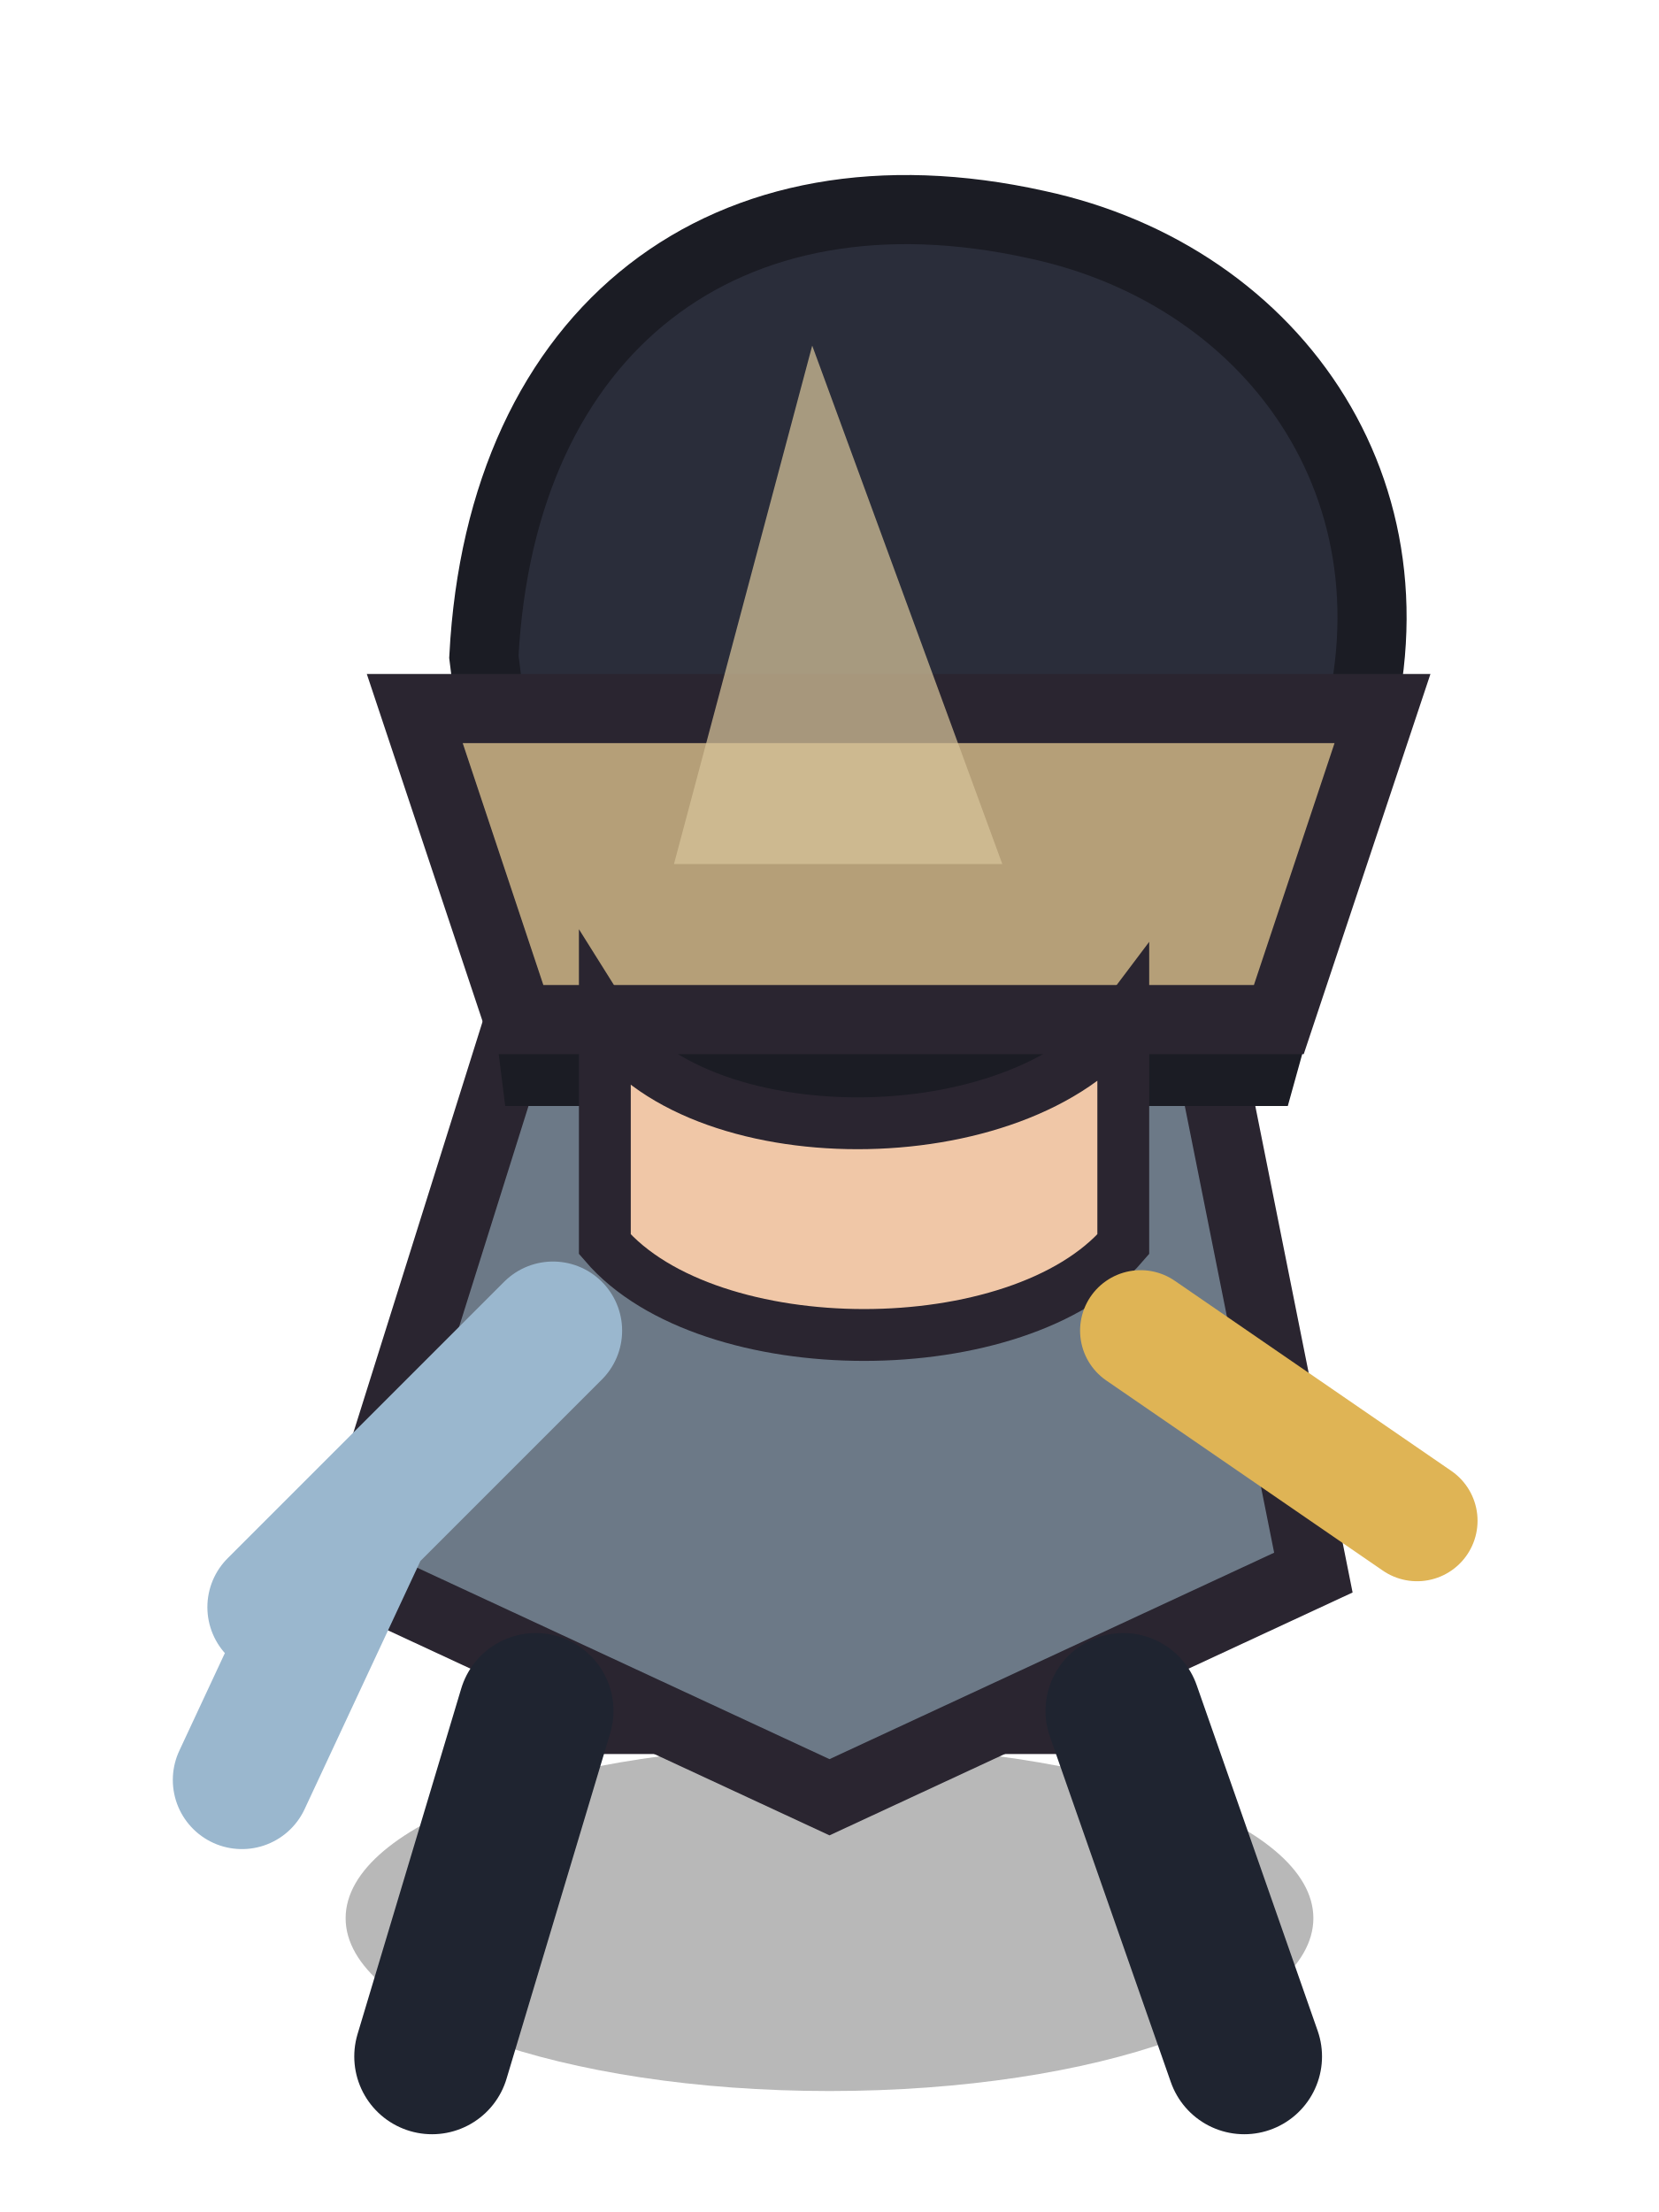
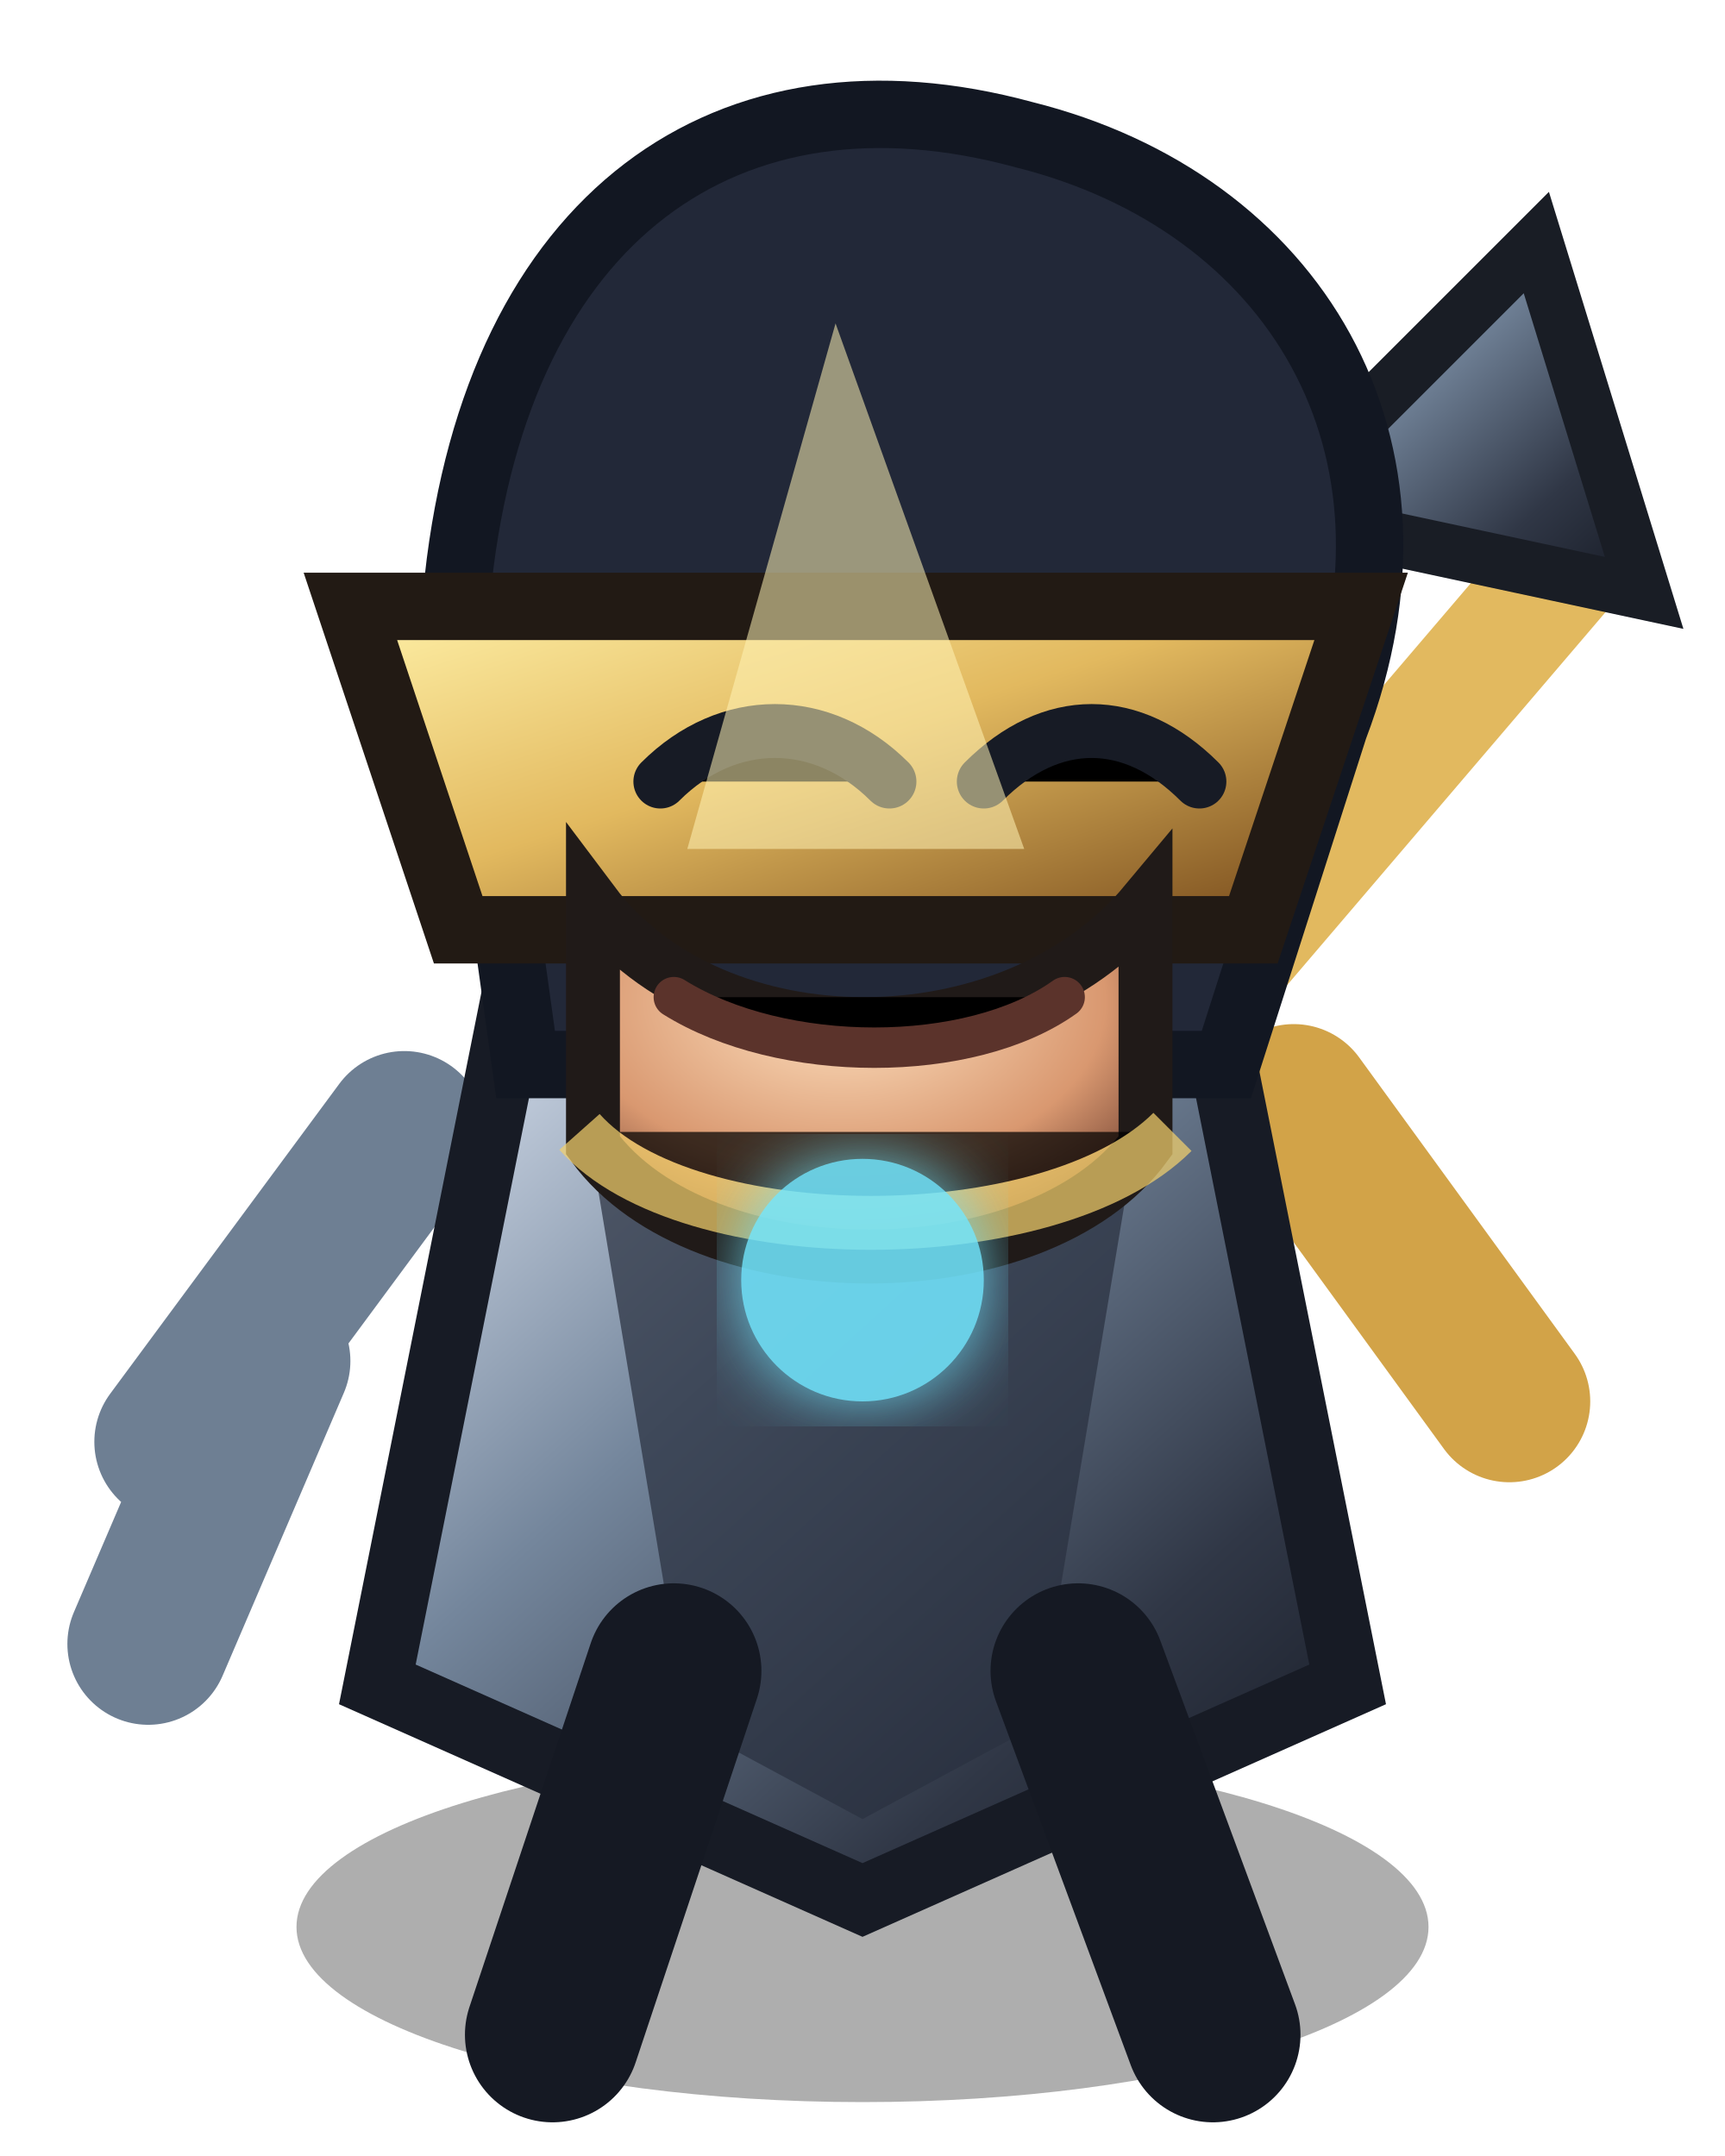
- <svg xmlns="http://www.w3.org/2000/svg" viewBox="0 0 96 128">
-   <ellipse cx="48" cy="111" rx="28" ry="10" fill="#000" opacity=".28" />
-   <path d="M50 68 66 100H34Z" fill="#e9dfc9" stroke="#2a2530" stroke-width="3" />
-   <path d="M31 56h38l7 35-28 13-28-13Z" fill="#6c7987" stroke="#2a2530" stroke-width="4" />
-   <path d="M28 38c1-19 14-29 32-25 14 3 23 16 18 31l-5 18H31Z" fill="#2a2d3a" stroke="#1b1c24" stroke-width="4" />
-   <path d="M24 41h56l-6 18H30Z" fill="#b59f78" stroke="#2a2530" stroke-width="4" />
-   <path d="M35 59c5 8 24 8 30 0v13c-6 7-24 7-30 0Z" fill="#f0c7a7" stroke="#2a2530" stroke-width="3" />
-   <path d="M32 77 16 93M21 88l-7 15" fill="none" stroke="#9ab7ce" stroke-width="8" stroke-linecap="round" />
-   <path d="M66 77 82 88" fill="none" stroke="#dfb455" stroke-width="7" stroke-linecap="round" />
-   <path d="M31 99 25 119M65 99l7 20" fill="none" stroke="#1f2430" stroke-width="9" stroke-linecap="round" />
-   <path d="M47 20 39 50h19Z" fill="#d7c49a" opacity=".72" />
+ <svg xmlns="http://www.w3.org/2000/svg" viewBox="0 0 128 160">
+   <defs>
+     <radialGradient id="skin" cx="45%" cy="28%" r="70%">
+       <stop offset="0" stop-color="#ffe3c2" />
+       <stop offset=".68" stop-color="#d99870" />
+       <stop offset="1" stop-color="#7b4a38" />
+     </radialGradient>
+     <linearGradient id="steel" x1="0" y1="0" x2="1" y2="1">
+       <stop offset="0" stop-color="#dfe7f4" />
+       <stop offset=".38" stop-color="#74869c" />
+       <stop offset=".74" stop-color="#303746" />
+       <stop offset="1" stop-color="#151923" />
+     </linearGradient>
+     <linearGradient id="gold" x1="0" y1="0" x2="1" y2="1">
+       <stop offset="0" stop-color="#fff1a8" />
+       <stop offset=".45" stop-color="#e2b95f" />
+       <stop offset="1" stop-color="#704317" />
+     </linearGradient>
+     <filter id="glow">
+       <feGaussianBlur stdDeviation="2.6" result="b" />
+       <feMerge>
+         <feMergeNode in="b" />
+         <feMergeNode in="SourceGraphic" />
+       </feMerge>
+     </filter>
+   </defs>
+   <ellipse cx="64" cy="143" rx="42" ry="13" fill="#000" opacity=".32" />
+   <path d="M82 82 117 41" stroke="#e2b95f" stroke-width="9" stroke-linecap="round" />
+   <path d="M114 18 122 44 94 38Z" fill="url(#steel)" stroke="#191d25" stroke-width="4" />
+   <path d="M30 84 13 107M20 101l-9 21" fill="none" stroke="#6e7f93" stroke-width="12" stroke-linecap="round" />
+   <path d="M96 82 112 104" fill="none" stroke="#d2a348" stroke-width="12" stroke-linecap="round" />
+   <path d="M38 75h52l10 50-36 16-36-16Z" fill="url(#steel)" stroke="#171b25" stroke-width="5" />
+   <path d="M43 80h42l-8 48-13 7-13-7Z" fill="#2a3140" opacity=".72" />
+   <path d="M34 43c3-27 20-39 42-33 20 5 31 23 23 44l-8 25H39Z" fill="#222838" stroke="#121722" stroke-width="5" />
+   <path d="M26 45h75l-8 24H34Z" fill="url(#gold)" stroke="#221a14" stroke-width="5" />
+   <path d="M44 67c9 12 31 12 41 0v18c-8 11-33 11-41 0Z" fill="url(#skin)" stroke="#201a18" stroke-width="4" />
+   <path d="M50 74c8 5 22 5 29 0" stroke="#5b332b" stroke-width="3" stroke-linecap="round" />
+   <path d="M49 58c5-5 12-5 17 0M73 58c5-5 11-5 16 0" stroke="#171b25" stroke-width="4" stroke-linecap="round" />
+   <path d="M50 124 41 151M80 124l10 27" fill="none" stroke="#151923" stroke-width="13" stroke-linecap="round" />
+   <path d="M62 24 51 63h25Z" fill="#fff2b4" opacity=".55" />
+   <path d="M43 84c8 9 35 9 44 0" stroke="#f2d06c" stroke-width="4" opacity=".72" />
+   <circle cx="64" cy="95" r="9" fill="#72e7ff" opacity=".86" filter="url(#glow)" />
</svg>
